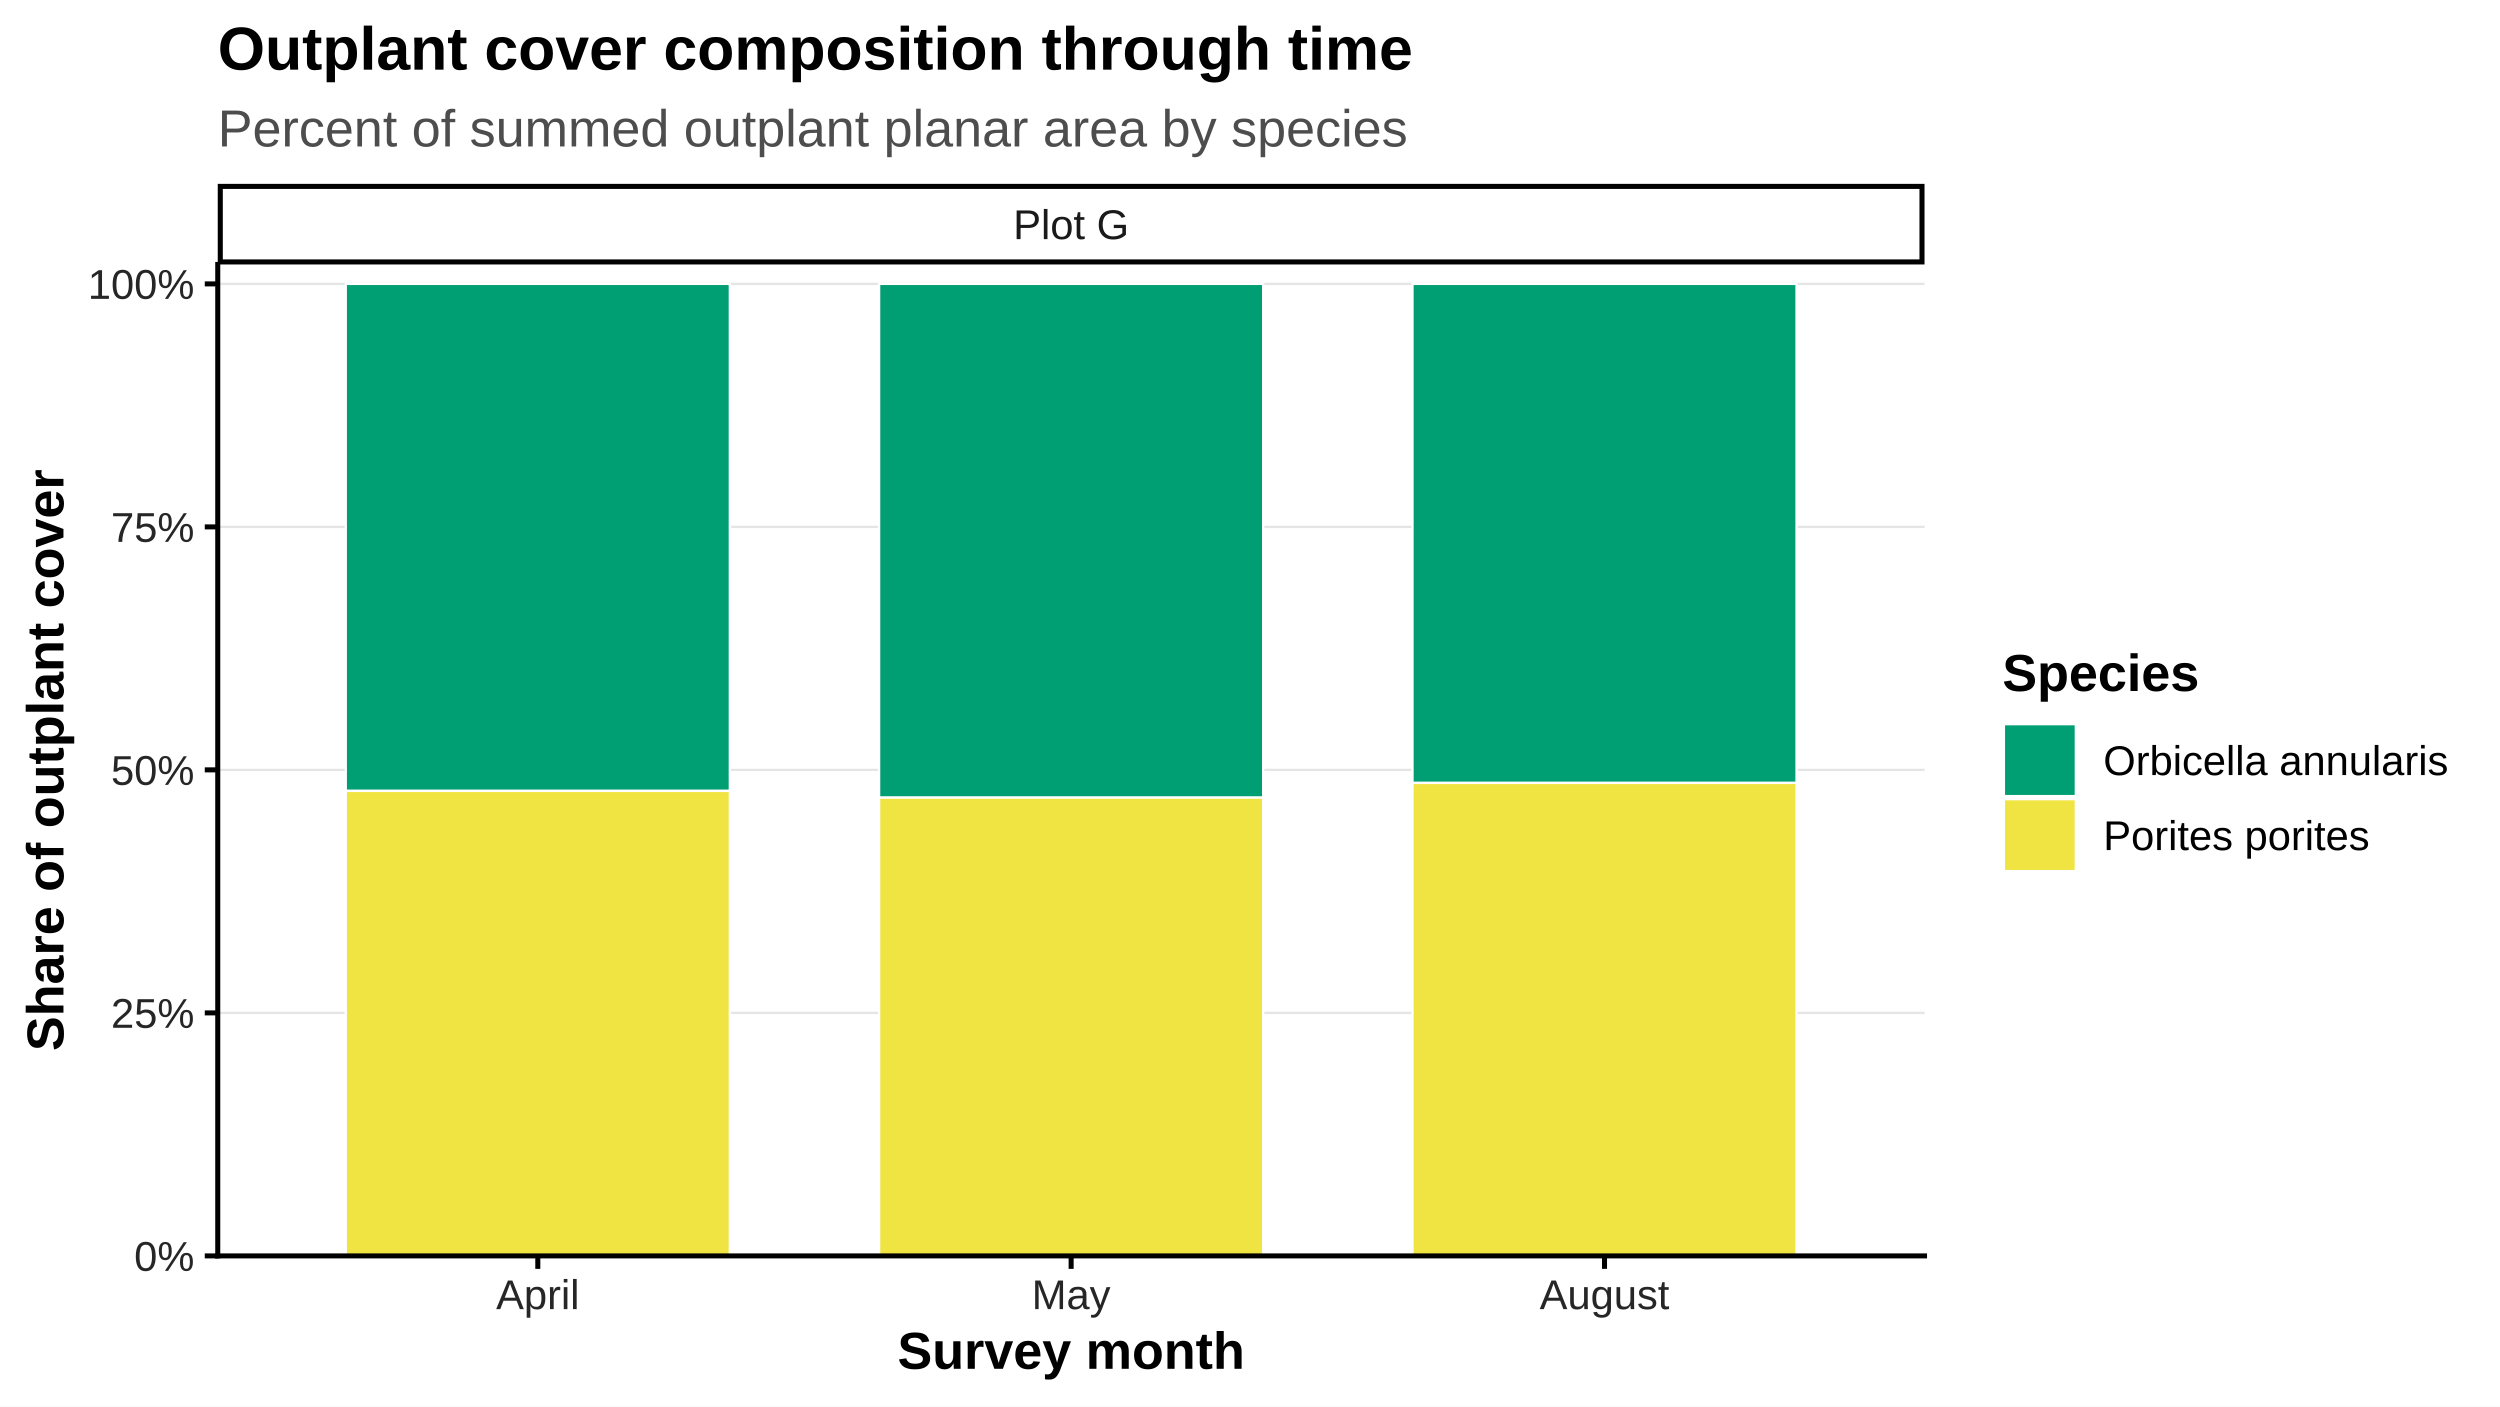
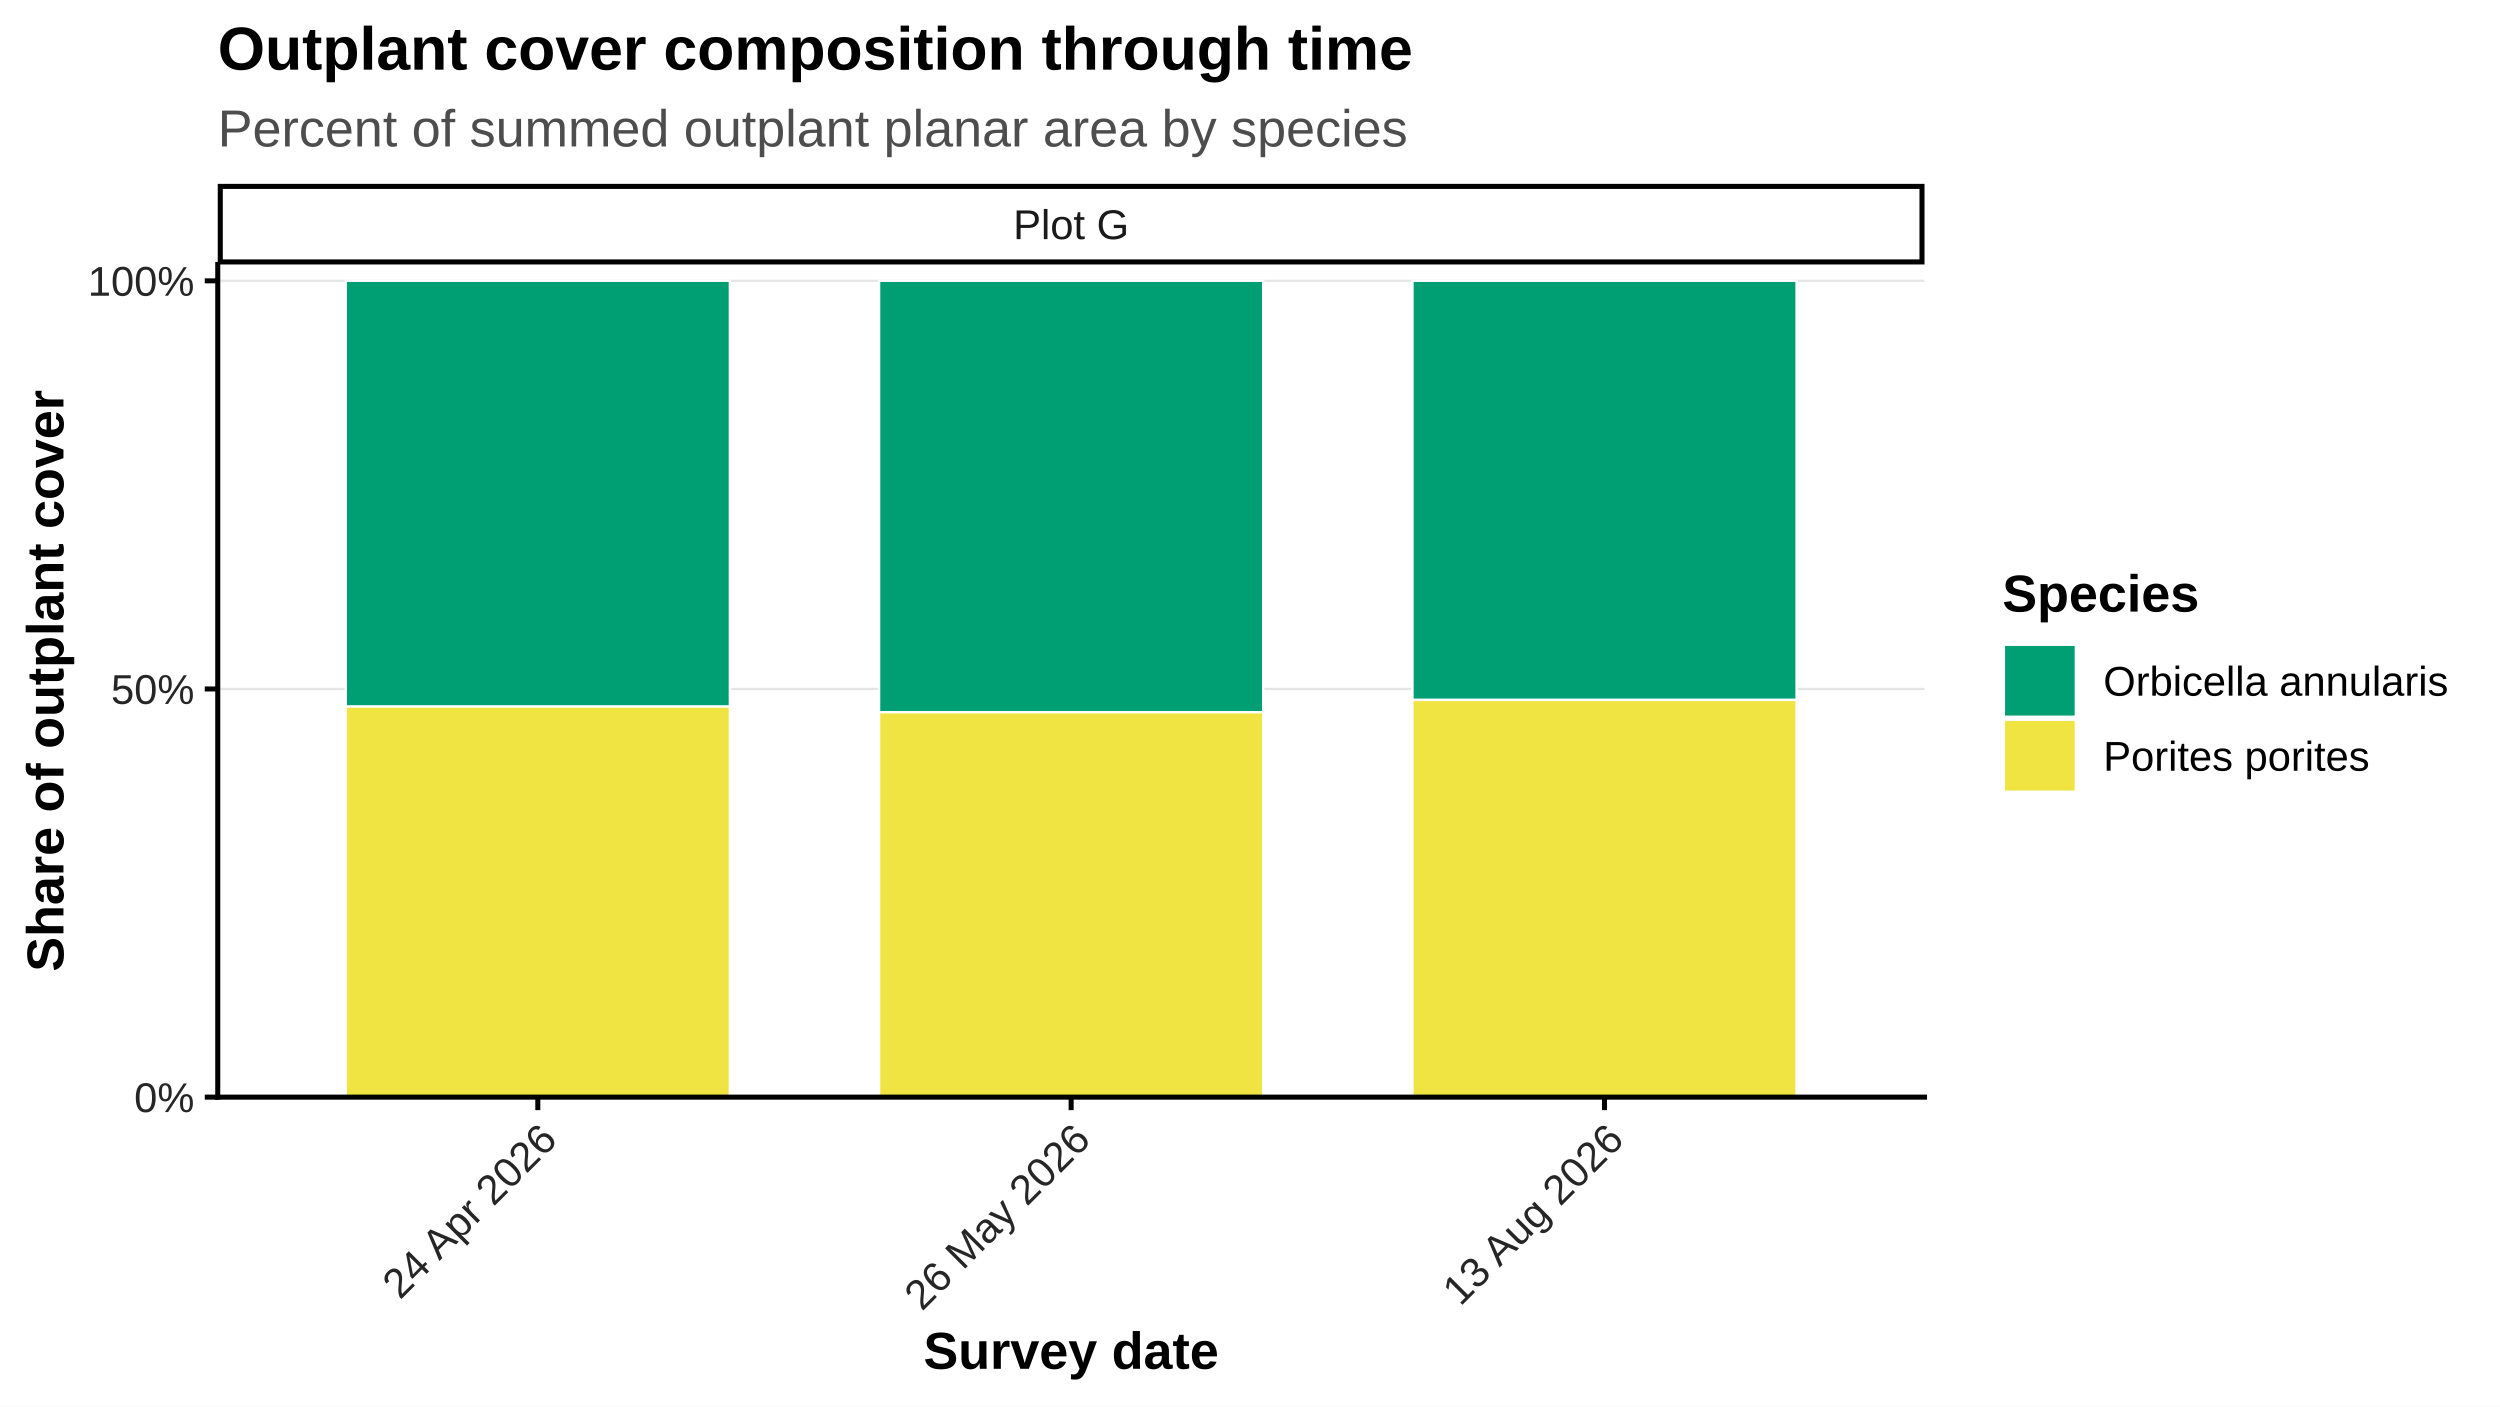
<svg xmlns="http://www.w3.org/2000/svg" class="svglite" width="576.00pt" height="324.00pt" viewBox="0 0 576.00 324.00">
  <defs>
    <style type="text/css">
    .svglite line, .svglite polyline, .svglite polygon, .svglite path, .svglite rect, .svglite circle {
      fill: none;
      stroke: #000000;
      stroke-linecap: round;
      stroke-linejoin: round;
      stroke-miterlimit: 10.00;
    }
    .svglite text {
      white-space: pre;
    }
  </style>
  </defs>
  <rect width="100%" height="100%" style="stroke: none; fill: #FFFFFF;" />
  <defs>
    <clipPath id="cpMC4wMHw1NzYuMDB8MC4wMHwzMjQuMDA=">
      <rect x="0.00" y="0.00" width="576.00" height="324.00" />
    </clipPath>
  </defs>
  <g clip-path="url(#cpMC4wMHw1NzYuMDB8MC4wMHwzMjQuMDA=)">
    <rect x="0.00" y="0.00" width="576.00" height="324.00" style="stroke-width: 1.16; stroke: #FFFFFF; fill: #FFFFFF;" />
  </g>
  <defs>
-     <clipPath id="cpNTAuMTd8NDQzLjQxfDYwLjkzfDI4OS4zNg==">
-       <rect x="50.17" y="60.93" width="393.24" height="228.42" />
+     <clipPath id="cpNTAuMTd8NDQzLjQxfDYwLjkzfDI1Mi43OA==">
+       <rect x="50.17" y="60.93" width="393.24" height="191.84" />
    </clipPath>
  </defs>
-   <g clip-path="url(#cpNTAuMTd8NDQzLjQxfDYwLjkzfDI4OS4zNg==)">
-     <rect x="50.17" y="60.93" width="393.24" height="228.42" style="stroke-width: 1.16; stroke: none; fill: #FFFFFF;" />
-     <polyline points="50.17,289.36 443.41,289.36 " style="stroke-width: 0.53; stroke: #E5E5E5; stroke-linecap: butt;" />
-     <polyline points="50.17,233.37 443.41,233.37 " style="stroke-width: 0.53; stroke: #E5E5E5; stroke-linecap: butt;" />
-     <polyline points="50.17,177.38 443.41,177.38 " style="stroke-width: 0.53; stroke: #E5E5E5; stroke-linecap: butt;" />
-     <polyline points="50.17,121.40 443.41,121.40 " style="stroke-width: 0.53; stroke: #E5E5E5; stroke-linecap: butt;" />
-     <polyline points="50.17,65.41 443.41,65.41 " style="stroke-width: 0.53; stroke: #E5E5E5; stroke-linecap: butt;" />
-     <rect x="79.67" y="65.41" width="88.48" height="116.81" style="stroke-width: 0.53; stroke: #FFFFFF; stroke-linecap: butt; stroke-linejoin: miter; fill: #009E73;" />
-     <rect x="79.67" y="182.22" width="88.48" height="107.13" style="stroke-width: 0.53; stroke: #FFFFFF; stroke-linecap: butt; stroke-linejoin: miter; fill: #F0E442;" />
-     <rect x="202.55" y="65.41" width="88.48" height="118.36" style="stroke-width: 0.53; stroke: #FFFFFF; stroke-linecap: butt; stroke-linejoin: miter; fill: #009E73;" />
-     <rect x="202.55" y="183.78" width="88.48" height="105.58" style="stroke-width: 0.53; stroke: #FFFFFF; stroke-linecap: butt; stroke-linejoin: miter; fill: #F0E442;" />
-     <rect x="325.44" y="65.41" width="88.48" height="114.97" style="stroke-width: 0.53; stroke: #FFFFFF; stroke-linecap: butt; stroke-linejoin: miter; fill: #009E73;" />
-     <rect x="325.44" y="180.39" width="88.48" height="108.97" style="stroke-width: 0.53; stroke: #FFFFFF; stroke-linecap: butt; stroke-linejoin: miter; fill: #F0E442;" />
+   <g clip-path="url(#cpNTAuMTd8NDQzLjQxfDYwLjkzfDI1Mi43OA==)">
+     <rect x="50.17" y="60.93" width="393.24" height="191.84" style="stroke-width: 1.16; stroke: none; fill: #FFFFFF;" />
+     <polyline points="50.17,252.78 443.41,252.78 " style="stroke-width: 0.53; stroke: #E5E5E5; stroke-linecap: butt;" />
+     <polyline points="50.17,158.74 443.41,158.74 " style="stroke-width: 0.53; stroke: #E5E5E5; stroke-linecap: butt;" />
+     <polyline points="50.17,64.70 443.41,64.70 " style="stroke-width: 0.53; stroke: #E5E5E5; stroke-linecap: butt;" />
+     <rect x="79.67" y="64.70" width="88.48" height="98.10" style="stroke-width: 0.53; stroke: #FFFFFF; stroke-linecap: butt; stroke-linejoin: miter; fill: #009E73;" />
+     <rect x="79.67" y="162.80" width="88.48" height="89.98" style="stroke-width: 0.53; stroke: #FFFFFF; stroke-linecap: butt; stroke-linejoin: miter; fill: #F0E442;" />
+     <rect x="202.55" y="64.70" width="88.48" height="99.41" style="stroke-width: 0.53; stroke: #FFFFFF; stroke-linecap: butt; stroke-linejoin: miter; fill: #009E73;" />
+     <rect x="202.55" y="164.10" width="88.48" height="88.67" style="stroke-width: 0.53; stroke: #FFFFFF; stroke-linecap: butt; stroke-linejoin: miter; fill: #F0E442;" />
+     <rect x="325.44" y="64.70" width="88.48" height="96.56" style="stroke-width: 0.53; stroke: #FFFFFF; stroke-linecap: butt; stroke-linejoin: miter; fill: #009E73;" />
+     <rect x="325.44" y="161.26" width="88.48" height="91.52" style="stroke-width: 0.53; stroke: #FFFFFF; stroke-linecap: butt; stroke-linejoin: miter; fill: #F0E442;" />
  </g>
  <g clip-path="url(#cpMC4wMHw1NzYuMDB8MC4wMHwzMjQuMDA=)">
</g>
  <defs>
    <clipPath id="cpNTAuMTd8NDQzLjQxfDQyLjM2fDYwLjkz">
      <rect x="50.17" y="42.36" width="393.24" height="18.57" />
    </clipPath>
  </defs>
  <g clip-path="url(#cpNTAuMTd8NDQzLjQxfDQyLjM2fDYwLjkz)">
    <rect x="50.17" y="42.36" width="393.24" height="18.57" style="stroke-width: 2.33; fill: #FFFFFF;" />
    <text x="246.79" y="55.09" text-anchor="middle" style="font-size: 9.60px;fill: #1A1A1A; font-family: &quot;Arial&quot;;" textLength="26.65px" lengthAdjust="spacingAndGlyphs">Plot G</text>
  </g>
  <g clip-path="url(#cpMC4wMHw1NzYuMDB8MC4wMHwzMjQuMDA=)">
-     <polyline points="50.17,289.36 443.41,289.36 " style="stroke-width: 1.16; stroke-linecap: square;" />
-     <polyline points="123.91,292.35 123.91,289.36 " style="stroke-width: 1.16; stroke-linecap: butt;" />
-     <polyline points="246.79,292.35 246.79,289.36 " style="stroke-width: 1.16; stroke-linecap: butt;" />
-     <polyline points="369.68,292.35 369.68,289.36 " style="stroke-width: 1.16; stroke-linecap: butt;" />
-     <text x="123.91" y="301.62" text-anchor="middle" style="font-size: 9.60px;fill: #262626; font-family: &quot;Arial&quot;;" textLength="19.20px" lengthAdjust="spacingAndGlyphs">April</text>
-     <text x="246.79" y="301.62" text-anchor="middle" style="font-size: 9.60px;fill: #262626; font-family: &quot;Arial&quot;;" textLength="18.12px" lengthAdjust="spacingAndGlyphs">May</text>
-     <text x="369.68" y="301.62" text-anchor="middle" style="font-size: 9.60px;fill: #262626; font-family: &quot;Arial&quot;;" textLength="29.87px" lengthAdjust="spacingAndGlyphs">August</text>
-     <polyline points="50.17,289.36 50.17,60.93 " style="stroke-width: 1.16; stroke-linecap: square;" />
-     <text x="44.79" y="292.80" text-anchor="end" style="font-size: 9.60px;fill: #262626; font-family: &quot;Arial&quot;;" textLength="13.87px" lengthAdjust="spacingAndGlyphs">0%</text>
-     <text x="44.79" y="236.81" text-anchor="end" style="font-size: 9.60px;fill: #262626; font-family: &quot;Arial&quot;;" textLength="19.20px" lengthAdjust="spacingAndGlyphs">25%</text>
-     <text x="44.79" y="180.83" text-anchor="end" style="font-size: 9.60px;fill: #262626; font-family: &quot;Arial&quot;;" textLength="19.20px" lengthAdjust="spacingAndGlyphs">50%</text>
-     <text x="44.79" y="124.84" text-anchor="end" style="font-size: 9.60px;fill: #262626; font-family: &quot;Arial&quot;;" textLength="19.20px" lengthAdjust="spacingAndGlyphs">75%</text>
-     <text x="44.79" y="68.85" text-anchor="end" style="font-size: 9.60px;fill: #262626; font-family: &quot;Arial&quot;;" textLength="24.54px" lengthAdjust="spacingAndGlyphs">100%</text>
-     <polyline points="47.18,289.36 50.17,289.36 " style="stroke-width: 1.16; stroke-linecap: butt;" />
-     <polyline points="47.18,233.37 50.17,233.37 " style="stroke-width: 1.16; stroke-linecap: butt;" />
-     <polyline points="47.18,177.38 50.17,177.38 " style="stroke-width: 1.16; stroke-linecap: butt;" />
-     <polyline points="47.18,121.40 50.17,121.40 " style="stroke-width: 1.16; stroke-linecap: butt;" />
-     <polyline points="47.18,65.41 50.17,65.41 " style="stroke-width: 1.16; stroke-linecap: butt;" />
-     <text x="246.79" y="315.37" text-anchor="middle" style="font-size: 12.00px; font-weight: bold; font-family: &quot;Arial&quot;;" textLength="80.02px" lengthAdjust="spacingAndGlyphs">Survey month</text>
-     <text transform="translate(14.62,175.15) rotate(-90)" text-anchor="middle" style="font-size: 12.00px; font-weight: bold; font-family: &quot;Arial&quot;;" textLength="134.03px" lengthAdjust="spacingAndGlyphs">Share of outplant cover</text>
-     <rect x="455.36" y="143.25" width="114.66" height="63.78" style="stroke-width: 1.16; stroke: none; fill: #FFFFFF;" />
-     <text x="461.34" y="159.20" style="font-size: 12.00px; font-weight: bold; font-family: &quot;Arial&quot;;" textLength="45.37px" lengthAdjust="spacingAndGlyphs">Species</text>
-     <rect x="461.34" y="166.50" width="17.28" height="17.28" style="stroke-width: 1.16; stroke: none; fill: #FFFFFF;" />
-     <rect x="461.70" y="166.85" width="16.57" height="16.57" style="stroke-width: 0.53; stroke: #FFFFFF; stroke-linecap: butt; stroke-linejoin: miter; fill: #009E73;" />
-     <rect x="461.34" y="183.78" width="17.28" height="17.28" style="stroke-width: 1.16; stroke: none; fill: #FFFFFF;" />
-     <rect x="461.70" y="184.13" width="16.57" height="16.57" style="stroke-width: 0.53; stroke: #FFFFFF; stroke-linecap: butt; stroke-linejoin: miter; fill: #F0E442;" />
-     <text x="484.60" y="178.58" style="font-size: 9.60px; font-family: &quot;Arial&quot;;" textLength="79.44px" lengthAdjust="spacingAndGlyphs">Orbicella annularis</text>
-     <text x="484.60" y="195.86" style="font-size: 9.60px; font-family: &quot;Arial&quot;;" textLength="61.32px" lengthAdjust="spacingAndGlyphs">Porites porites</text>
+     <polyline points="50.17,252.78 443.41,252.78 " style="stroke-width: 1.16; stroke-linecap: square;" />
+     <polyline points="123.91,255.77 123.91,252.78 " style="stroke-width: 1.16; stroke-linecap: butt;" />
+     <polyline points="246.79,255.77 246.79,252.78 " style="stroke-width: 1.16; stroke-linecap: butt;" />
+     <polyline points="369.68,255.77 369.68,252.78 " style="stroke-width: 1.16; stroke-linecap: butt;" />
+     <text transform="translate(128.77,263.02) rotate(-45)" text-anchor="end" style="font-size: 9.60px;fill: #262626; font-family: &quot;Arial&quot;;" textLength="52.27px" lengthAdjust="spacingAndGlyphs">24 Apr 2026</text>
+     <text transform="translate(251.66,263.02) rotate(-45)" text-anchor="end" style="font-size: 9.60px;fill: #262626; font-family: &quot;Arial&quot;;" textLength="55.46px" lengthAdjust="spacingAndGlyphs">26 May 2026</text>
+     <text transform="translate(374.55,263.02) rotate(-45)" text-anchor="end" style="font-size: 9.60px;fill: #262626; font-family: &quot;Arial&quot;;" textLength="54.41px" lengthAdjust="spacingAndGlyphs">13 Aug 2026</text>
+     <polyline points="50.17,252.78 50.17,60.93 " style="stroke-width: 1.16; stroke-linecap: square;" />
+     <text x="44.79" y="256.22" text-anchor="end" style="font-size: 9.60px;fill: #262626; font-family: &quot;Arial&quot;;" textLength="13.87px" lengthAdjust="spacingAndGlyphs">0%</text>
+     <text x="44.79" y="162.18" text-anchor="end" style="font-size: 9.60px;fill: #262626; font-family: &quot;Arial&quot;;" textLength="19.20px" lengthAdjust="spacingAndGlyphs">50%</text>
+     <text x="44.79" y="68.14" text-anchor="end" style="font-size: 9.60px;fill: #262626; font-family: &quot;Arial&quot;;" textLength="24.54px" lengthAdjust="spacingAndGlyphs">100%</text>
+     <polyline points="47.18,252.78 50.17,252.78 " style="stroke-width: 1.16; stroke-linecap: butt;" />
+     <polyline points="47.18,158.74 50.17,158.74 " style="stroke-width: 1.16; stroke-linecap: butt;" />
+     <polyline points="47.18,64.70 50.17,64.70 " style="stroke-width: 1.16; stroke-linecap: butt;" />
+     <text x="246.79" y="315.37" text-anchor="middle" style="font-size: 12.00px; font-weight: bold; font-family: &quot;Arial&quot;;" textLength="68.04px" lengthAdjust="spacingAndGlyphs">Survey date</text>
+     <text transform="translate(14.62,156.86) rotate(-90)" text-anchor="middle" style="font-size: 12.00px; font-weight: bold; font-family: &quot;Arial&quot;;" textLength="134.03px" lengthAdjust="spacingAndGlyphs">Share of outplant cover</text>
+     <rect x="455.36" y="124.96" width="114.66" height="63.78" style="stroke-width: 1.16; stroke: none; fill: #FFFFFF;" />
+     <text x="461.34" y="140.91" style="font-size: 12.00px; font-weight: bold; font-family: &quot;Arial&quot;;" textLength="45.37px" lengthAdjust="spacingAndGlyphs">Species</text>
+     <rect x="461.34" y="148.21" width="17.28" height="17.28" style="stroke-width: 1.16; stroke: none; fill: #FFFFFF;" />
+     <rect x="461.70" y="148.56" width="16.57" height="16.57" style="stroke-width: 0.53; stroke: #FFFFFF; stroke-linecap: butt; stroke-linejoin: miter; fill: #009E73;" />
+     <rect x="461.34" y="165.49" width="17.28" height="17.28" style="stroke-width: 1.16; stroke: none; fill: #FFFFFF;" />
+     <rect x="461.70" y="165.84" width="16.57" height="16.57" style="stroke-width: 0.53; stroke: #FFFFFF; stroke-linecap: butt; stroke-linejoin: miter; fill: #F0E442;" />
+     <text x="484.60" y="160.29" style="font-size: 9.60px; font-family: &quot;Arial&quot;;" textLength="79.44px" lengthAdjust="spacingAndGlyphs">Orbicella annularis</text>
+     <text x="484.60" y="177.57" style="font-size: 9.60px; font-family: &quot;Arial&quot;;" textLength="61.32px" lengthAdjust="spacingAndGlyphs">Porites porites</text>
    <text x="50.17" y="33.74" style="font-size: 12.00px;fill: #4D4D4D; font-family: &quot;Arial&quot;;" textLength="274.14px" lengthAdjust="spacingAndGlyphs">Percent of summed outplant planar area by species</text>
    <text x="50.17" y="16.05" style="font-size: 14.00px; font-weight: bold; font-family: &quot;Arial&quot;;" textLength="275.21px" lengthAdjust="spacingAndGlyphs">Outplant cover composition through time</text>
  </g>
</svg>
